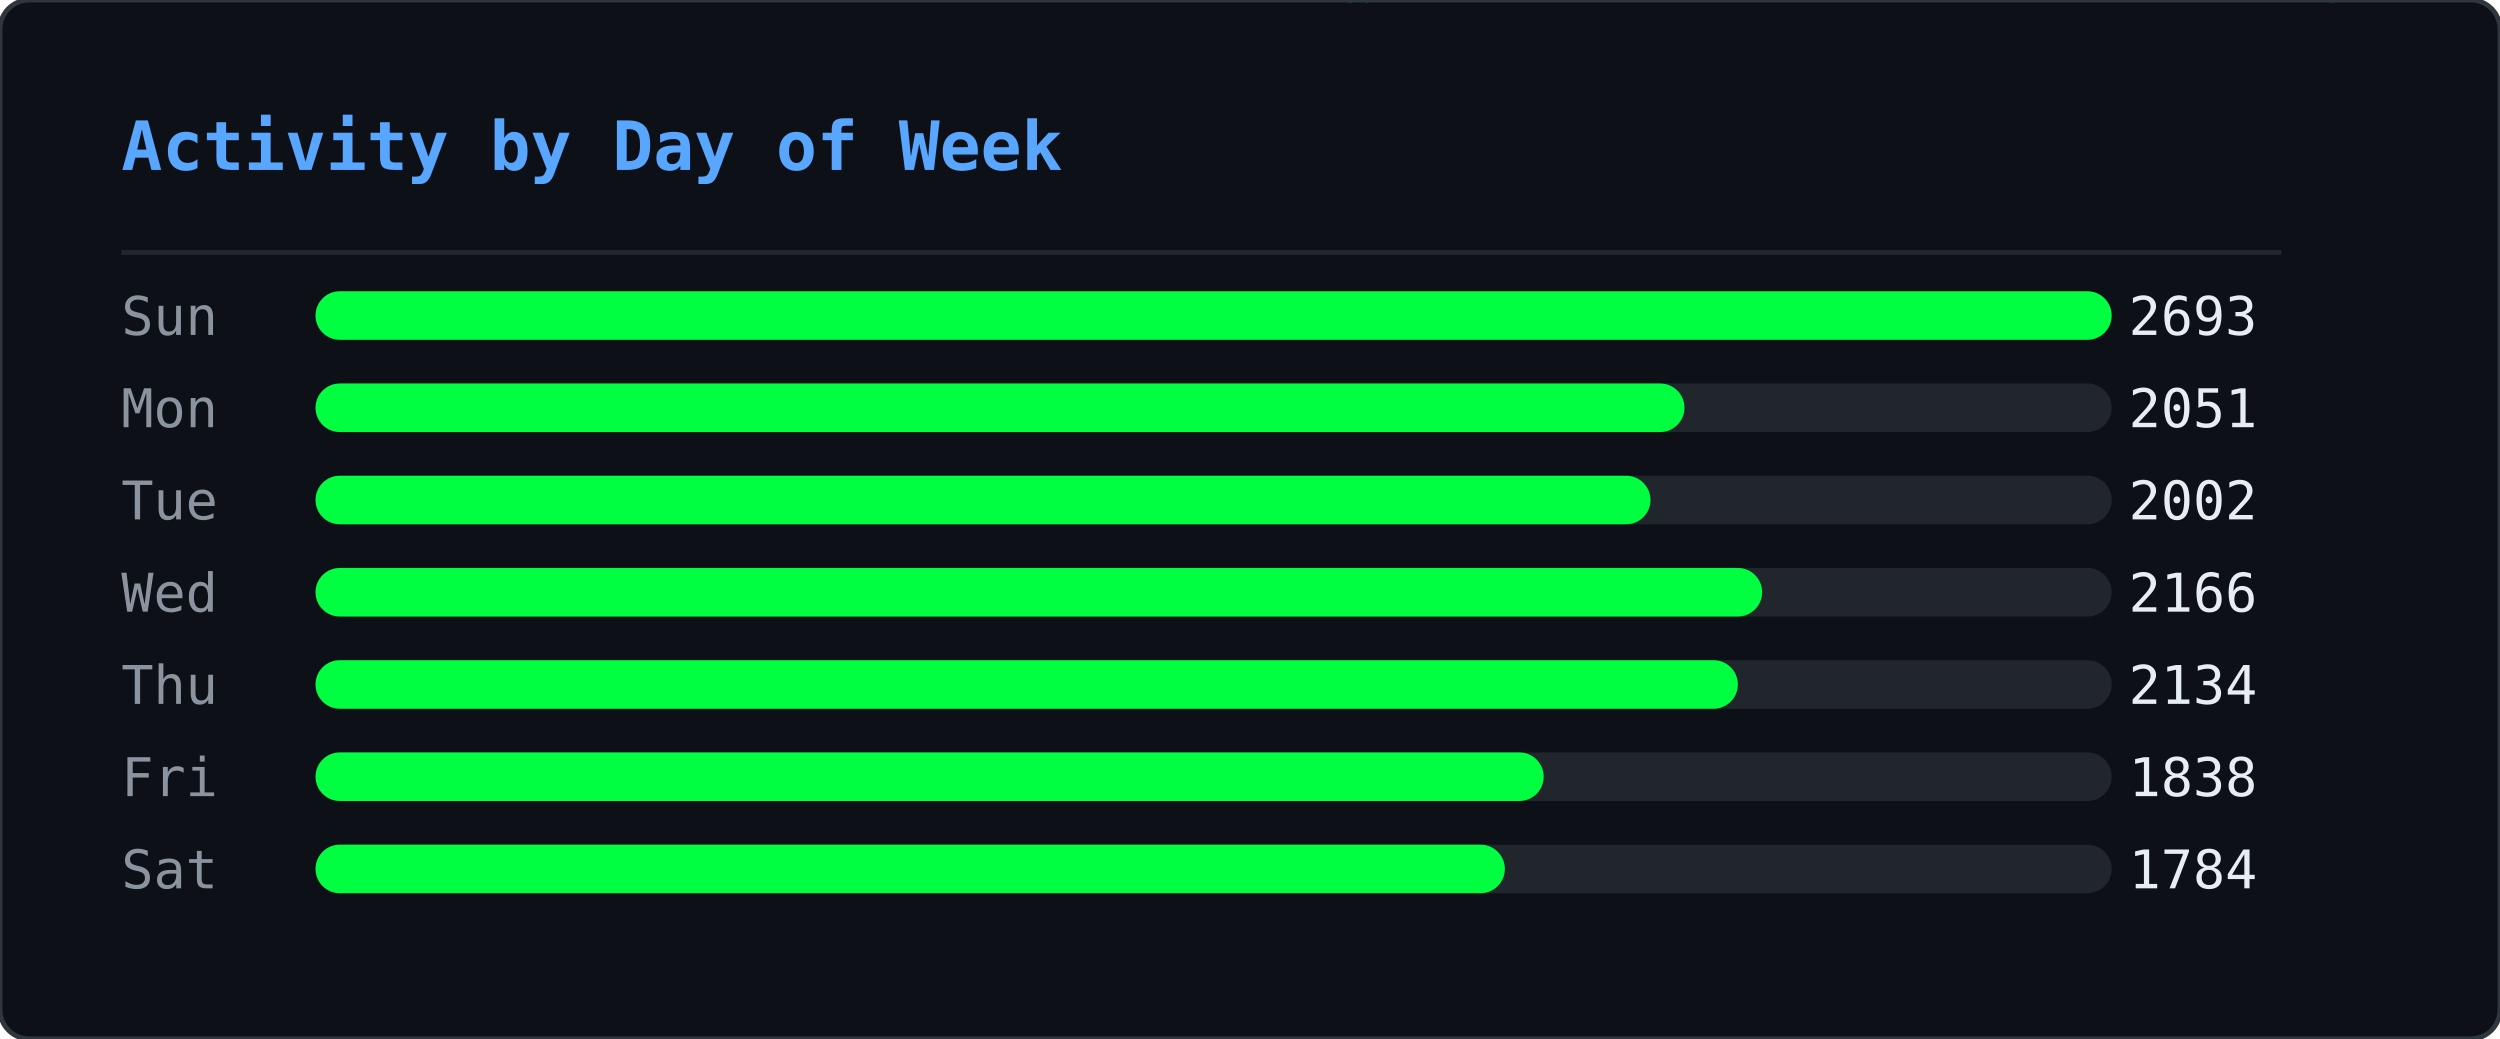
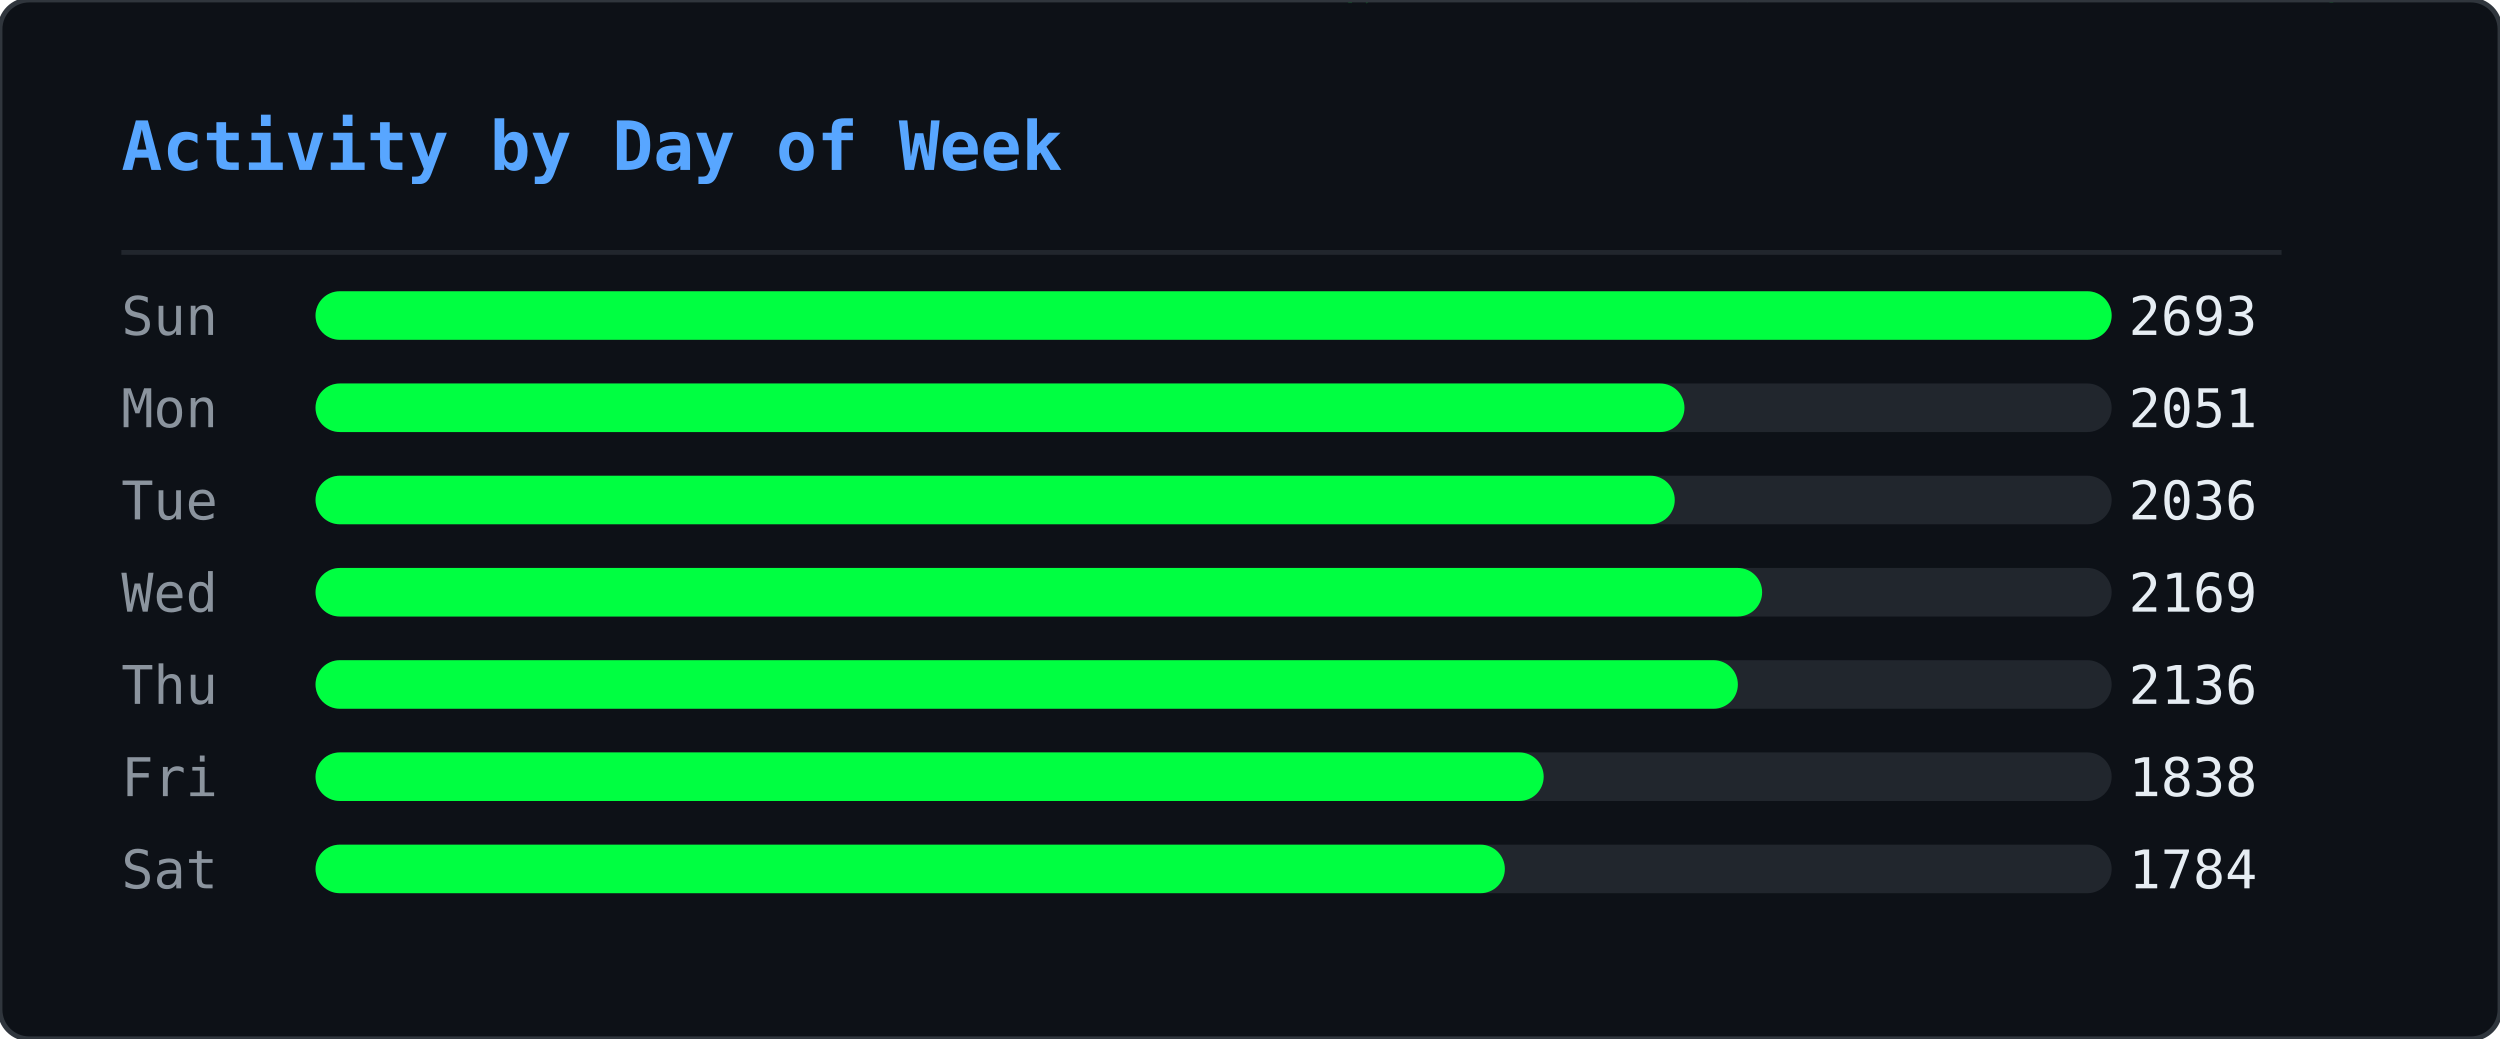
<svg xmlns="http://www.w3.org/2000/svg" width="515" height="214" viewBox="0 0 515 214">
  <defs>
    <clipPath id="ghm-clip">
      <rect width="515" height="214" rx="6" />
    </clipPath>
  </defs>
  <rect width="515" height="214" rx="6" fill="#0d1117" />
  <g clip-path="url(#ghm-clip)">
    <g opacity="0.22">
      <style>@keyframes ghm0{from{transform:translateY(-74px)}to{transform:translateY(228px)}}@keyframes ghm1{from{transform:translateY(-46px)}to{transform:translateY(228px)}}@keyframes ghm2{from{transform:translateY(-46px)}to{transform:translateY(228px)}}@keyframes ghm3{from{transform:translateY(-46px)}to{transform:translateY(228px)}}@keyframes ghm4{from{transform:translateY(-46px)}to{transform:translateY(228px)}}@keyframes ghm5{from{transform:translateY(-46px)}to{transform:translateY(228px)}}@keyframes ghm6{from{transform:translateY(-46px)}to{transform:translateY(228px)}}@keyframes ghm7{from{transform:translateY(-46px)}to{transform:translateY(228px)}}@keyframes ghm8{from{transform:translateY(-46px)}to{transform:translateY(228px)}}@keyframes ghm9{from{transform:translateY(-46px)}to{transform:translateY(228px)}}@keyframes ghm10{from{transform:translateY(-46px)}to{transform:translateY(228px)}}@keyframes ghm11{from{transform:translateY(-46px)}to{transform:translateY(228px)}}@keyframes ghm12{from{transform:translateY(-46px)}to{transform:translateY(228px)}}@keyframes ghm13{from{transform:translateY(-46px)}to{transform:translateY(228px)}}@keyframes ghm14{from{transform:translateY(-46px)}to{transform:translateY(228px)}}@keyframes ghm15{from{transform:translateY(-46px)}to{transform:translateY(228px)}}@keyframes ghm16{from{transform:translateY(-46px)}to{transform:translateY(228px)}}@keyframes ghm17{from{transform:translateY(-46px)}to{transform:translateY(228px)}}@keyframes ghm18{from{transform:translateY(-46px)}to{transform:translateY(228px)}}@keyframes ghm19{from{transform:translateY(-46px)}to{transform:translateY(228px)}}@keyframes ghm20{from{transform:translateY(-46px)}to{transform:translateY(228px)}}@keyframes ghm21{from{transform:translateY(-46px)}to{transform:translateY(228px)}}@keyframes ghm22{from{transform:translateY(-46px)}to{transform:translateY(228px)}}@keyframes ghm23{from{transform:translateY(-46px)}to{transform:translateY(228px)}}@keyframes ghm24{from{transform:translateY(-46px)}to{transform:translateY(228px)}}@keyframes ghm25{from{transform:translateY(-46px)}to{transform:translateY(228px)}}@keyframes ghm26{from{transform:translateY(-46px)}to{transform:translateY(228px)}}@keyframes ghm27{from{transform:translateY(-46px)}to{transform:translateY(228px)}}@keyframes ghm28{from{transform:translateY(-46px)}to{transform:translateY(228px)}}@keyframes ghm29{from{transform:translateY(-46px)}to{transform:translateY(228px)}}@keyframes ghm30{from{transform:translateY(-46px)}to{transform:translateY(228px)}}@keyframes ghm31{from{transform:translateY(-46px)}to{transform:translateY(228px)}}@keyframes ghm32{from{transform:translateY(-46px)}to{transform:translateY(228px)}}@keyframes ghm33{from{transform:translateY(-46px)}to{transform:translateY(228px)}}@keyframes ghm34{from{transform:translateY(-46px)}to{transform:translateY(228px)}}@keyframes ghm35{from{transform:translateY(-46px)}to{transform:translateY(228px)}}@keyframes ghm36{from{transform:translateY(-46px)}to{transform:translateY(228px)}}@keyframes ghm37{from{transform:translateY(-46px)}to{transform:translateY(228px)}}@keyframes ghm38{from{transform:translateY(-46px)}to{transform:translateY(228px)}}</style>
      <g style="animation:ghm0 1.57s linear infinite;animation-delay:-0.90s">
        <text x="407" y="0" font-family="monospace" font-size="12" fill="#00ff41">ﾇ</text>
        <text x="407" y="-14" font-family="monospace" font-size="12" fill="#00ff41" opacity="0.83">ｩ</text>
        <text x="407" y="-28" font-family="monospace" font-size="12" fill="#00ff41" opacity="0.67">ﾏ</text>
        <text x="407" y="-42" font-family="monospace" font-size="12" fill="#00ff41" opacity="0.50">ﾖ</text>
        <text x="407" y="-56" font-family="monospace" font-size="12" fill="#00ff41" opacity="0.33">ｶ</text>
        <text x="407" y="-70" font-family="monospace" font-size="12" fill="#00ff41" opacity="0.17">ﾇ</text>
      </g>
      <g style="animation:ghm1 2.57s linear infinite;animation-delay:-0.67s">
        <text x="280" y="0" font-family="monospace" font-size="12" fill="#00ff41">ﾀ</text>
        <text x="280" y="-14" font-family="monospace" font-size="12" fill="#00ff41" opacity="0.75">4</text>
        <text x="280" y="-28" font-family="monospace" font-size="12" fill="#00ff41" opacity="0.50">ｺ</text>
        <text x="280" y="-42" font-family="monospace" font-size="12" fill="#00ff41" opacity="0.25">ﾄ</text>
      </g>
      <g style="animation:ghm2 2.24s linear infinite;animation-delay:-0.15s">
        <text x="437" y="0" font-family="monospace" font-size="12" fill="#00ff41">ｳ</text>
        <text x="437" y="-14" font-family="monospace" font-size="12" fill="#00ff41" opacity="0.75">ﾁ</text>
        <text x="437" y="-28" font-family="monospace" font-size="12" fill="#00ff41" opacity="0.50">ｾ</text>
        <text x="437" y="-42" font-family="monospace" font-size="12" fill="#00ff41" opacity="0.25">ﾍ</text>
      </g>
      <g style="animation:ghm3 1.99s linear infinite;animation-delay:-0.92s">
        <text x="330" y="0" font-family="monospace" font-size="12" fill="#00ff41">ﾛ</text>
        <text x="330" y="-14" font-family="monospace" font-size="12" fill="#00ff41" opacity="0.75">ﾜ</text>
        <text x="330" y="-28" font-family="monospace" font-size="12" fill="#00ff41" opacity="0.50">ｪ</text>
        <text x="330" y="-42" font-family="monospace" font-size="12" fill="#00ff41" opacity="0.25">8</text>
      </g>
      <g style="animation:ghm4 1.84s linear infinite;animation-delay:-0.38s">
        <text x="237" y="0" font-family="monospace" font-size="12" fill="#00ff41">3</text>
        <text x="237" y="-14" font-family="monospace" font-size="12" fill="#00ff41" opacity="0.75">ﾃ</text>
        <text x="237" y="-28" font-family="monospace" font-size="12" fill="#00ff41" opacity="0.50">ﾋ</text>
        <text x="237" y="-42" font-family="monospace" font-size="12" fill="#00ff41" opacity="0.25">ﾓ</text>
      </g>
      <g style="animation:ghm5 2.70s linear infinite;animation-delay:-2.61s">
        <text x="358" y="0" font-family="monospace" font-size="12" fill="#00ff41">ｦ</text>
        <text x="358" y="-14" font-family="monospace" font-size="12" fill="#00ff41" opacity="0.75">ﾐ</text>
        <text x="358" y="-28" font-family="monospace" font-size="12" fill="#00ff41" opacity="0.50">9</text>
        <text x="358" y="-42" font-family="monospace" font-size="12" fill="#00ff41" opacity="0.25">9</text>
      </g>
      <g style="animation:ghm6 2.14s linear infinite;animation-delay:-1.62s">
        <text x="136" y="0" font-family="monospace" font-size="12" fill="#00ff41">ﾓ</text>
        <text x="136" y="-14" font-family="monospace" font-size="12" fill="#00ff41" opacity="0.75">ｵ</text>
        <text x="136" y="-28" font-family="monospace" font-size="12" fill="#00ff41" opacity="0.50">ﾈ</text>
        <text x="136" y="-42" font-family="monospace" font-size="12" fill="#00ff41" opacity="0.25">ｵ</text>
      </g>
      <g style="animation:ghm7 2.37s linear infinite;animation-delay:-1.35s">
        <text x="54" y="0" font-family="monospace" font-size="12" fill="#00ff41">ｶ</text>
        <text x="54" y="-14" font-family="monospace" font-size="12" fill="#00ff41" opacity="0.75">ﾁ</text>
        <text x="54" y="-28" font-family="monospace" font-size="12" fill="#00ff41" opacity="0.50">ｼ</text>
        <text x="54" y="-42" font-family="monospace" font-size="12" fill="#00ff41" opacity="0.25">6</text>
      </g>
      <g style="animation:ghm8 1.63s linear infinite;animation-delay:-0.55s">
        <text x="77" y="0" font-family="monospace" font-size="12" fill="#00ff41">ｫ</text>
        <text x="77" y="-14" font-family="monospace" font-size="12" fill="#00ff41" opacity="0.75">ﾝ</text>
        <text x="77" y="-28" font-family="monospace" font-size="12" fill="#00ff41" opacity="0.50">ﾈ</text>
        <text x="77" y="-42" font-family="monospace" font-size="12" fill="#00ff41" opacity="0.25">ﾉ</text>
      </g>
      <g style="animation:ghm9 2.35s linear infinite;animation-delay:-1.04s">
        <text x="476" y="0" font-family="monospace" font-size="12" fill="#00ff41">ｮ</text>
        <text x="476" y="-14" font-family="monospace" font-size="12" fill="#00ff41" opacity="0.75">ﾚ</text>
        <text x="476" y="-28" font-family="monospace" font-size="12" fill="#00ff41" opacity="0.50">ﾌ</text>
        <text x="476" y="-42" font-family="monospace" font-size="12" fill="#00ff41" opacity="0.25">ｴ</text>
      </g>
      <g style="animation:ghm10 1.87s linear infinite;animation-delay:-1.28s">
        <text x="259" y="0" font-family="monospace" font-size="12" fill="#00ff41">ﾃ</text>
        <text x="259" y="-14" font-family="monospace" font-size="12" fill="#00ff41" opacity="0.75">ﾎ</text>
        <text x="259" y="-28" font-family="monospace" font-size="12" fill="#00ff41" opacity="0.50">ﾎ</text>
        <text x="259" y="-42" font-family="monospace" font-size="12" fill="#00ff41" opacity="0.25">ﾖ</text>
      </g>
      <g style="animation:ghm11 3.13s linear infinite;animation-delay:-0.70s">
        <text x="323" y="0" font-family="monospace" font-size="12" fill="#00ff41">ｱ</text>
        <text x="323" y="-14" font-family="monospace" font-size="12" fill="#00ff41" opacity="0.75">ﾈ</text>
        <text x="323" y="-28" font-family="monospace" font-size="12" fill="#00ff41" opacity="0.50">ﾔ</text>
        <text x="323" y="-42" font-family="monospace" font-size="12" fill="#00ff41" opacity="0.25">ﾙ</text>
      </g>
      <g style="animation:ghm12 3.15s linear infinite;animation-delay:-2.99s">
        <text x="308" y="0" font-family="monospace" font-size="12" fill="#00ff41">ﾏ</text>
        <text x="308" y="-14" font-family="monospace" font-size="12" fill="#00ff41" opacity="0.75">ﾀ</text>
        <text x="308" y="-28" font-family="monospace" font-size="12" fill="#00ff41" opacity="0.50">ﾈ</text>
        <text x="308" y="-42" font-family="monospace" font-size="12" fill="#00ff41" opacity="0.25">ｺ</text>
      </g>
      <g style="animation:ghm13 2.21s linear infinite;animation-delay:-0.72s">
        <text x="500" y="0" font-family="monospace" font-size="12" fill="#00ff41">ﾐ</text>
        <text x="500" y="-14" font-family="monospace" font-size="12" fill="#00ff41" opacity="0.75">ｻ</text>
        <text x="500" y="-28" font-family="monospace" font-size="12" fill="#00ff41" opacity="0.50">1</text>
        <text x="500" y="-42" font-family="monospace" font-size="12" fill="#00ff41" opacity="0.25">ﾏ</text>
      </g>
      <g style="animation:ghm14 1.77s linear infinite;animation-delay:-1.04s">
        <text x="74" y="0" font-family="monospace" font-size="12" fill="#00ff41">ﾚ</text>
        <text x="74" y="-14" font-family="monospace" font-size="12" fill="#00ff41" opacity="0.75">0</text>
        <text x="74" y="-28" font-family="monospace" font-size="12" fill="#00ff41" opacity="0.50">ｵ</text>
        <text x="74" y="-42" font-family="monospace" font-size="12" fill="#00ff41" opacity="0.25">ﾂ</text>
      </g>
      <g style="animation:ghm15 2.15s linear infinite;animation-delay:-0.98s">
        <text x="18" y="0" font-family="monospace" font-size="12" fill="#00ff41">3</text>
        <text x="18" y="-14" font-family="monospace" font-size="12" fill="#00ff41" opacity="0.75">ﾝ</text>
        <text x="18" y="-28" font-family="monospace" font-size="12" fill="#00ff41" opacity="0.50">ﾅ</text>
        <text x="18" y="-42" font-family="monospace" font-size="12" fill="#00ff41" opacity="0.25">4</text>
      </g>
      <g style="animation:ghm16 3.18s linear infinite;animation-delay:-1.04s">
        <text x="248" y="0" font-family="monospace" font-size="12" fill="#00ff41">ﾁ</text>
        <text x="248" y="-14" font-family="monospace" font-size="12" fill="#00ff41" opacity="0.75">2</text>
        <text x="248" y="-28" font-family="monospace" font-size="12" fill="#00ff41" opacity="0.50">ｲ</text>
        <text x="248" y="-42" font-family="monospace" font-size="12" fill="#00ff41" opacity="0.25">3</text>
      </g>
      <g style="animation:ghm17 3.13s linear infinite;animation-delay:-1.82s">
        <text x="301" y="0" font-family="monospace" font-size="12" fill="#00ff41">ﾎ</text>
        <text x="301" y="-14" font-family="monospace" font-size="12" fill="#00ff41" opacity="0.75">ﾜ</text>
        <text x="301" y="-28" font-family="monospace" font-size="12" fill="#00ff41" opacity="0.50">ｸ</text>
        <text x="301" y="-42" font-family="monospace" font-size="12" fill="#00ff41" opacity="0.25">ｼ</text>
      </g>
      <g style="animation:ghm18 2.52s linear infinite;animation-delay:-1.46s">
        <text x="334" y="0" font-family="monospace" font-size="12" fill="#00ff41">ｷ</text>
        <text x="334" y="-14" font-family="monospace" font-size="12" fill="#00ff41" opacity="0.75">6</text>
        <text x="334" y="-28" font-family="monospace" font-size="12" fill="#00ff41" opacity="0.50">ｩ</text>
        <text x="334" y="-42" font-family="monospace" font-size="12" fill="#00ff41" opacity="0.25">ｸ</text>
      </g>
      <g style="animation:ghm19 1.94s linear infinite;animation-delay:-0.80s">
        <text x="331" y="0" font-family="monospace" font-size="12" fill="#00ff41">ｺ</text>
        <text x="331" y="-14" font-family="monospace" font-size="12" fill="#00ff41" opacity="0.75">ｶ</text>
        <text x="331" y="-28" font-family="monospace" font-size="12" fill="#00ff41" opacity="0.50">ｴ</text>
        <text x="331" y="-42" font-family="monospace" font-size="12" fill="#00ff41" opacity="0.25">ﾓ</text>
      </g>
      <g style="animation:ghm20 2.72s linear infinite;animation-delay:-0.41s">
        <text x="475" y="0" font-family="monospace" font-size="12" fill="#00ff41">3</text>
        <text x="475" y="-14" font-family="monospace" font-size="12" fill="#00ff41" opacity="0.75">ﾊ</text>
        <text x="475" y="-28" font-family="monospace" font-size="12" fill="#00ff41" opacity="0.50">ﾓ</text>
        <text x="475" y="-42" font-family="monospace" font-size="12" fill="#00ff41" opacity="0.25">ｪ</text>
      </g>
      <g style="animation:ghm21 1.65s linear infinite;animation-delay:-0.06s">
        <text x="466" y="0" font-family="monospace" font-size="12" fill="#00ff41">ﾛ</text>
        <text x="466" y="-14" font-family="monospace" font-size="12" fill="#00ff41" opacity="0.75">0</text>
        <text x="466" y="-28" font-family="monospace" font-size="12" fill="#00ff41" opacity="0.50">ﾝ</text>
        <text x="466" y="-42" font-family="monospace" font-size="12" fill="#00ff41" opacity="0.25">ﾘ</text>
      </g>
      <g style="animation:ghm22 1.88s linear infinite;animation-delay:-0.11s">
        <text x="433" y="0" font-family="monospace" font-size="12" fill="#00ff41">ｶ</text>
        <text x="433" y="-14" font-family="monospace" font-size="12" fill="#00ff41" opacity="0.75">ﾘ</text>
        <text x="433" y="-28" font-family="monospace" font-size="12" fill="#00ff41" opacity="0.50">4</text>
        <text x="433" y="-42" font-family="monospace" font-size="12" fill="#00ff41" opacity="0.25">ｹ</text>
      </g>
      <g style="animation:ghm23 1.72s linear infinite;animation-delay:-1.29s">
        <text x="139" y="0" font-family="monospace" font-size="12" fill="#00ff41">ﾖ</text>
        <text x="139" y="-14" font-family="monospace" font-size="12" fill="#00ff41" opacity="0.75">5</text>
        <text x="139" y="-28" font-family="monospace" font-size="12" fill="#00ff41" opacity="0.50">ｳ</text>
        <text x="139" y="-42" font-family="monospace" font-size="12" fill="#00ff41" opacity="0.25">ﾚ</text>
      </g>
      <g style="animation:ghm24 3.11s linear infinite;animation-delay:-1.97s">
        <text x="160" y="0" font-family="monospace" font-size="12" fill="#00ff41">1</text>
        <text x="160" y="-14" font-family="monospace" font-size="12" fill="#00ff41" opacity="0.75">0</text>
        <text x="160" y="-28" font-family="monospace" font-size="12" fill="#00ff41" opacity="0.50">ﾘ</text>
        <text x="160" y="-42" font-family="monospace" font-size="12" fill="#00ff41" opacity="0.25">7</text>
      </g>
      <g style="animation:ghm25 2.23s linear infinite;animation-delay:-0.66s">
        <text x="439" y="0" font-family="monospace" font-size="12" fill="#00ff41">ｿ</text>
        <text x="439" y="-14" font-family="monospace" font-size="12" fill="#00ff41" opacity="0.75">ﾒ</text>
        <text x="439" y="-28" font-family="monospace" font-size="12" fill="#00ff41" opacity="0.50">ｨ</text>
        <text x="439" y="-42" font-family="monospace" font-size="12" fill="#00ff41" opacity="0.25">ｻ</text>
      </g>
      <g style="animation:ghm26 3.20s linear infinite;animation-delay:-1.89s">
        <text x="402" y="0" font-family="monospace" font-size="12" fill="#00ff41">5</text>
        <text x="402" y="-14" font-family="monospace" font-size="12" fill="#00ff41" opacity="0.75">ﾕ</text>
        <text x="402" y="-28" font-family="monospace" font-size="12" fill="#00ff41" opacity="0.50">ﾌ</text>
        <text x="402" y="-42" font-family="monospace" font-size="12" fill="#00ff41" opacity="0.25">ﾌ</text>
      </g>
      <g style="animation:ghm27 2.84s linear infinite;animation-delay:-0.59s">
        <text x="114" y="0" font-family="monospace" font-size="12" fill="#00ff41">ｱ</text>
        <text x="114" y="-14" font-family="monospace" font-size="12" fill="#00ff41" opacity="0.75">ｪ</text>
        <text x="114" y="-28" font-family="monospace" font-size="12" fill="#00ff41" opacity="0.50">0</text>
        <text x="114" y="-42" font-family="monospace" font-size="12" fill="#00ff41" opacity="0.25">3</text>
      </g>
      <g style="animation:ghm28 3.04s linear infinite;animation-delay:-0.90s">
        <text x="398" y="0" font-family="monospace" font-size="12" fill="#00ff41">ﾖ</text>
        <text x="398" y="-14" font-family="monospace" font-size="12" fill="#00ff41" opacity="0.75">ｹ</text>
        <text x="398" y="-28" font-family="monospace" font-size="12" fill="#00ff41" opacity="0.50">ﾛ</text>
        <text x="398" y="-42" font-family="monospace" font-size="12" fill="#00ff41" opacity="0.25">ﾝ</text>
      </g>
      <g style="animation:ghm29 3.08s linear infinite;animation-delay:-2.24s">
        <text x="136" y="0" font-family="monospace" font-size="12" fill="#00ff41">ｳ</text>
        <text x="136" y="-14" font-family="monospace" font-size="12" fill="#00ff41" opacity="0.75">4</text>
        <text x="136" y="-28" font-family="monospace" font-size="12" fill="#00ff41" opacity="0.50">ﾒ</text>
        <text x="136" y="-42" font-family="monospace" font-size="12" fill="#00ff41" opacity="0.25">ｾ</text>
      </g>
      <g style="animation:ghm30 1.64s linear infinite;animation-delay:-1.17s">
        <text x="151" y="0" font-family="monospace" font-size="12" fill="#00ff41">ﾒ</text>
        <text x="151" y="-14" font-family="monospace" font-size="12" fill="#00ff41" opacity="0.75">ﾙ</text>
        <text x="151" y="-28" font-family="monospace" font-size="12" fill="#00ff41" opacity="0.50">ｵ</text>
        <text x="151" y="-42" font-family="monospace" font-size="12" fill="#00ff41" opacity="0.25">ﾓ</text>
      </g>
      <g style="animation:ghm31 2.93s linear infinite;animation-delay:-2.38s">
        <text x="173" y="0" font-family="monospace" font-size="12" fill="#00ff41">ﾖ</text>
        <text x="173" y="-14" font-family="monospace" font-size="12" fill="#00ff41" opacity="0.75">9</text>
        <text x="173" y="-28" font-family="monospace" font-size="12" fill="#00ff41" opacity="0.50">9</text>
        <text x="173" y="-42" font-family="monospace" font-size="12" fill="#00ff41" opacity="0.25">ｾ</text>
      </g>
      <g style="animation:ghm32 2.81s linear infinite;animation-delay:-1.81s">
        <text x="71" y="0" font-family="monospace" font-size="12" fill="#00ff41">ｳ</text>
        <text x="71" y="-14" font-family="monospace" font-size="12" fill="#00ff41" opacity="0.75">ﾊ</text>
        <text x="71" y="-28" font-family="monospace" font-size="12" fill="#00ff41" opacity="0.50">ｺ</text>
        <text x="71" y="-42" font-family="monospace" font-size="12" fill="#00ff41" opacity="0.25">ｺ</text>
      </g>
      <g style="animation:ghm33 3.12s linear infinite;animation-delay:-1.67s">
        <text x="228" y="0" font-family="monospace" font-size="12" fill="#00ff41">ｽ</text>
        <text x="228" y="-14" font-family="monospace" font-size="12" fill="#00ff41" opacity="0.75">1</text>
        <text x="228" y="-28" font-family="monospace" font-size="12" fill="#00ff41" opacity="0.50">ﾄ</text>
        <text x="228" y="-42" font-family="monospace" font-size="12" fill="#00ff41" opacity="0.25">ﾅ</text>
      </g>
      <g style="animation:ghm34 2.99s linear infinite;animation-delay:-0.61s">
        <text x="154" y="0" font-family="monospace" font-size="12" fill="#00ff41">ﾜ</text>
        <text x="154" y="-14" font-family="monospace" font-size="12" fill="#00ff41" opacity="0.75">ｶ</text>
        <text x="154" y="-28" font-family="monospace" font-size="12" fill="#00ff41" opacity="0.50">ｬ</text>
        <text x="154" y="-42" font-family="monospace" font-size="12" fill="#00ff41" opacity="0.25">ｴ</text>
      </g>
      <g style="animation:ghm35 2.78s linear infinite;animation-delay:-2.63s">
        <text x="126" y="0" font-family="monospace" font-size="12" fill="#00ff41">ﾚ</text>
        <text x="126" y="-14" font-family="monospace" font-size="12" fill="#00ff41" opacity="0.75">ﾇ</text>
        <text x="126" y="-28" font-family="monospace" font-size="12" fill="#00ff41" opacity="0.50">ｺ</text>
        <text x="126" y="-42" font-family="monospace" font-size="12" fill="#00ff41" opacity="0.25">ｧ</text>
      </g>
      <g style="animation:ghm36 3.07s linear infinite;animation-delay:-1.25s">
        <text x="20" y="0" font-family="monospace" font-size="12" fill="#00ff41">ｸ</text>
        <text x="20" y="-14" font-family="monospace" font-size="12" fill="#00ff41" opacity="0.75">ｳ</text>
        <text x="20" y="-28" font-family="monospace" font-size="12" fill="#00ff41" opacity="0.50">ｯ</text>
        <text x="20" y="-42" font-family="monospace" font-size="12" fill="#00ff41" opacity="0.25">0</text>
      </g>
      <g style="animation:ghm37 2.26s linear infinite;animation-delay:-1.19s">
        <text x="275" y="0" font-family="monospace" font-size="12" fill="#00ff41">ｨ</text>
        <text x="275" y="-14" font-family="monospace" font-size="12" fill="#00ff41" opacity="0.75">ｱ</text>
        <text x="275" y="-28" font-family="monospace" font-size="12" fill="#00ff41" opacity="0.50">ﾓ</text>
        <text x="275" y="-42" font-family="monospace" font-size="12" fill="#00ff41" opacity="0.25">1</text>
      </g>
      <g style="animation:ghm38 1.89s linear infinite;animation-delay:-0.99s">
        <text x="183" y="0" font-family="monospace" font-size="12" fill="#00ff41">7</text>
        <text x="183" y="-14" font-family="monospace" font-size="12" fill="#00ff41" opacity="0.75">2</text>
        <text x="183" y="-28" font-family="monospace" font-size="12" fill="#00ff41" opacity="0.50">1</text>
        <text x="183" y="-42" font-family="monospace" font-size="12" fill="#00ff41" opacity="0.25">ｸ</text>
      </g>
    </g>
  </g>
  <rect width="515" height="214" rx="6" fill="none" stroke="#30363d" stroke-width="1" />
  <text x="25" y="35" font-family="monospace" font-size="14" font-weight="600" fill="#58a6ff">Activity by Day of Week</text>
  <line x1="25" y1="52" x2="470" y2="52" stroke="#21262d" stroke-width="1" />
  <text x="25" y="69" font-family="monospace" font-size="11" fill="#8b949e">Sun</text>
  <rect x="65" y="60" width="370" height="10" rx="5" fill="#21262d" />
  <rect x="65" y="60" width="370" height="10" rx="5" fill="#00ff41" />
  <text x="465" y="69" text-anchor="end" font-family="monospace" font-size="11" fill="#e6edf3">2693</text>
  <text x="25" y="88" font-family="monospace" font-size="11" fill="#8b949e">Mon</text>
  <rect x="65" y="79" width="370" height="10" rx="5" fill="#21262d" />
  <rect x="65" y="79" width="282" height="10" rx="5" fill="#00ff41" />
  <text x="465" y="88" text-anchor="end" font-family="monospace" font-size="11" fill="#e6edf3">2051</text>
  <text x="25" y="107" font-family="monospace" font-size="11" fill="#8b949e">Tue</text>
  <rect x="65" y="98" width="370" height="10" rx="5" fill="#21262d" />
-   <rect x="65" y="98" width="275" height="10" rx="5" fill="#00ff41" />
-   <text x="465" y="107" text-anchor="end" font-family="monospace" font-size="11" fill="#e6edf3">2002</text>
+   <rect x="65" y="98" width="280" height="10" rx="5" fill="#00ff41" />
+   <text x="465" y="107" text-anchor="end" font-family="monospace" font-size="11" fill="#e6edf3">2036</text>
  <text x="25" y="126" font-family="monospace" font-size="11" fill="#8b949e">Wed</text>
  <rect x="65" y="117" width="370" height="10" rx="5" fill="#21262d" />
  <rect x="65" y="117" width="298" height="10" rx="5" fill="#00ff41" />
-   <text x="465" y="126" text-anchor="end" font-family="monospace" font-size="11" fill="#e6edf3">2166</text>
+   <text x="465" y="126" text-anchor="end" font-family="monospace" font-size="11" fill="#e6edf3">2169</text>
  <text x="25" y="145" font-family="monospace" font-size="11" fill="#8b949e">Thu</text>
  <rect x="65" y="136" width="370" height="10" rx="5" fill="#21262d" />
  <rect x="65" y="136" width="293" height="10" rx="5" fill="#00ff41" />
-   <text x="465" y="145" text-anchor="end" font-family="monospace" font-size="11" fill="#e6edf3">2134</text>
+   <text x="465" y="145" text-anchor="end" font-family="monospace" font-size="11" fill="#e6edf3">2136</text>
  <text x="25" y="164" font-family="monospace" font-size="11" fill="#8b949e">Fri</text>
  <rect x="65" y="155" width="370" height="10" rx="5" fill="#21262d" />
  <rect x="65" y="155" width="253" height="10" rx="5" fill="#00ff41" />
  <text x="465" y="164" text-anchor="end" font-family="monospace" font-size="11" fill="#e6edf3">1838</text>
  <text x="25" y="183" font-family="monospace" font-size="11" fill="#8b949e">Sat</text>
  <rect x="65" y="174" width="370" height="10" rx="5" fill="#21262d" />
  <rect x="65" y="174" width="245" height="10" rx="5" fill="#00ff41" />
  <text x="465" y="183" text-anchor="end" font-family="monospace" font-size="11" fill="#e6edf3">1784</text>
</svg>
